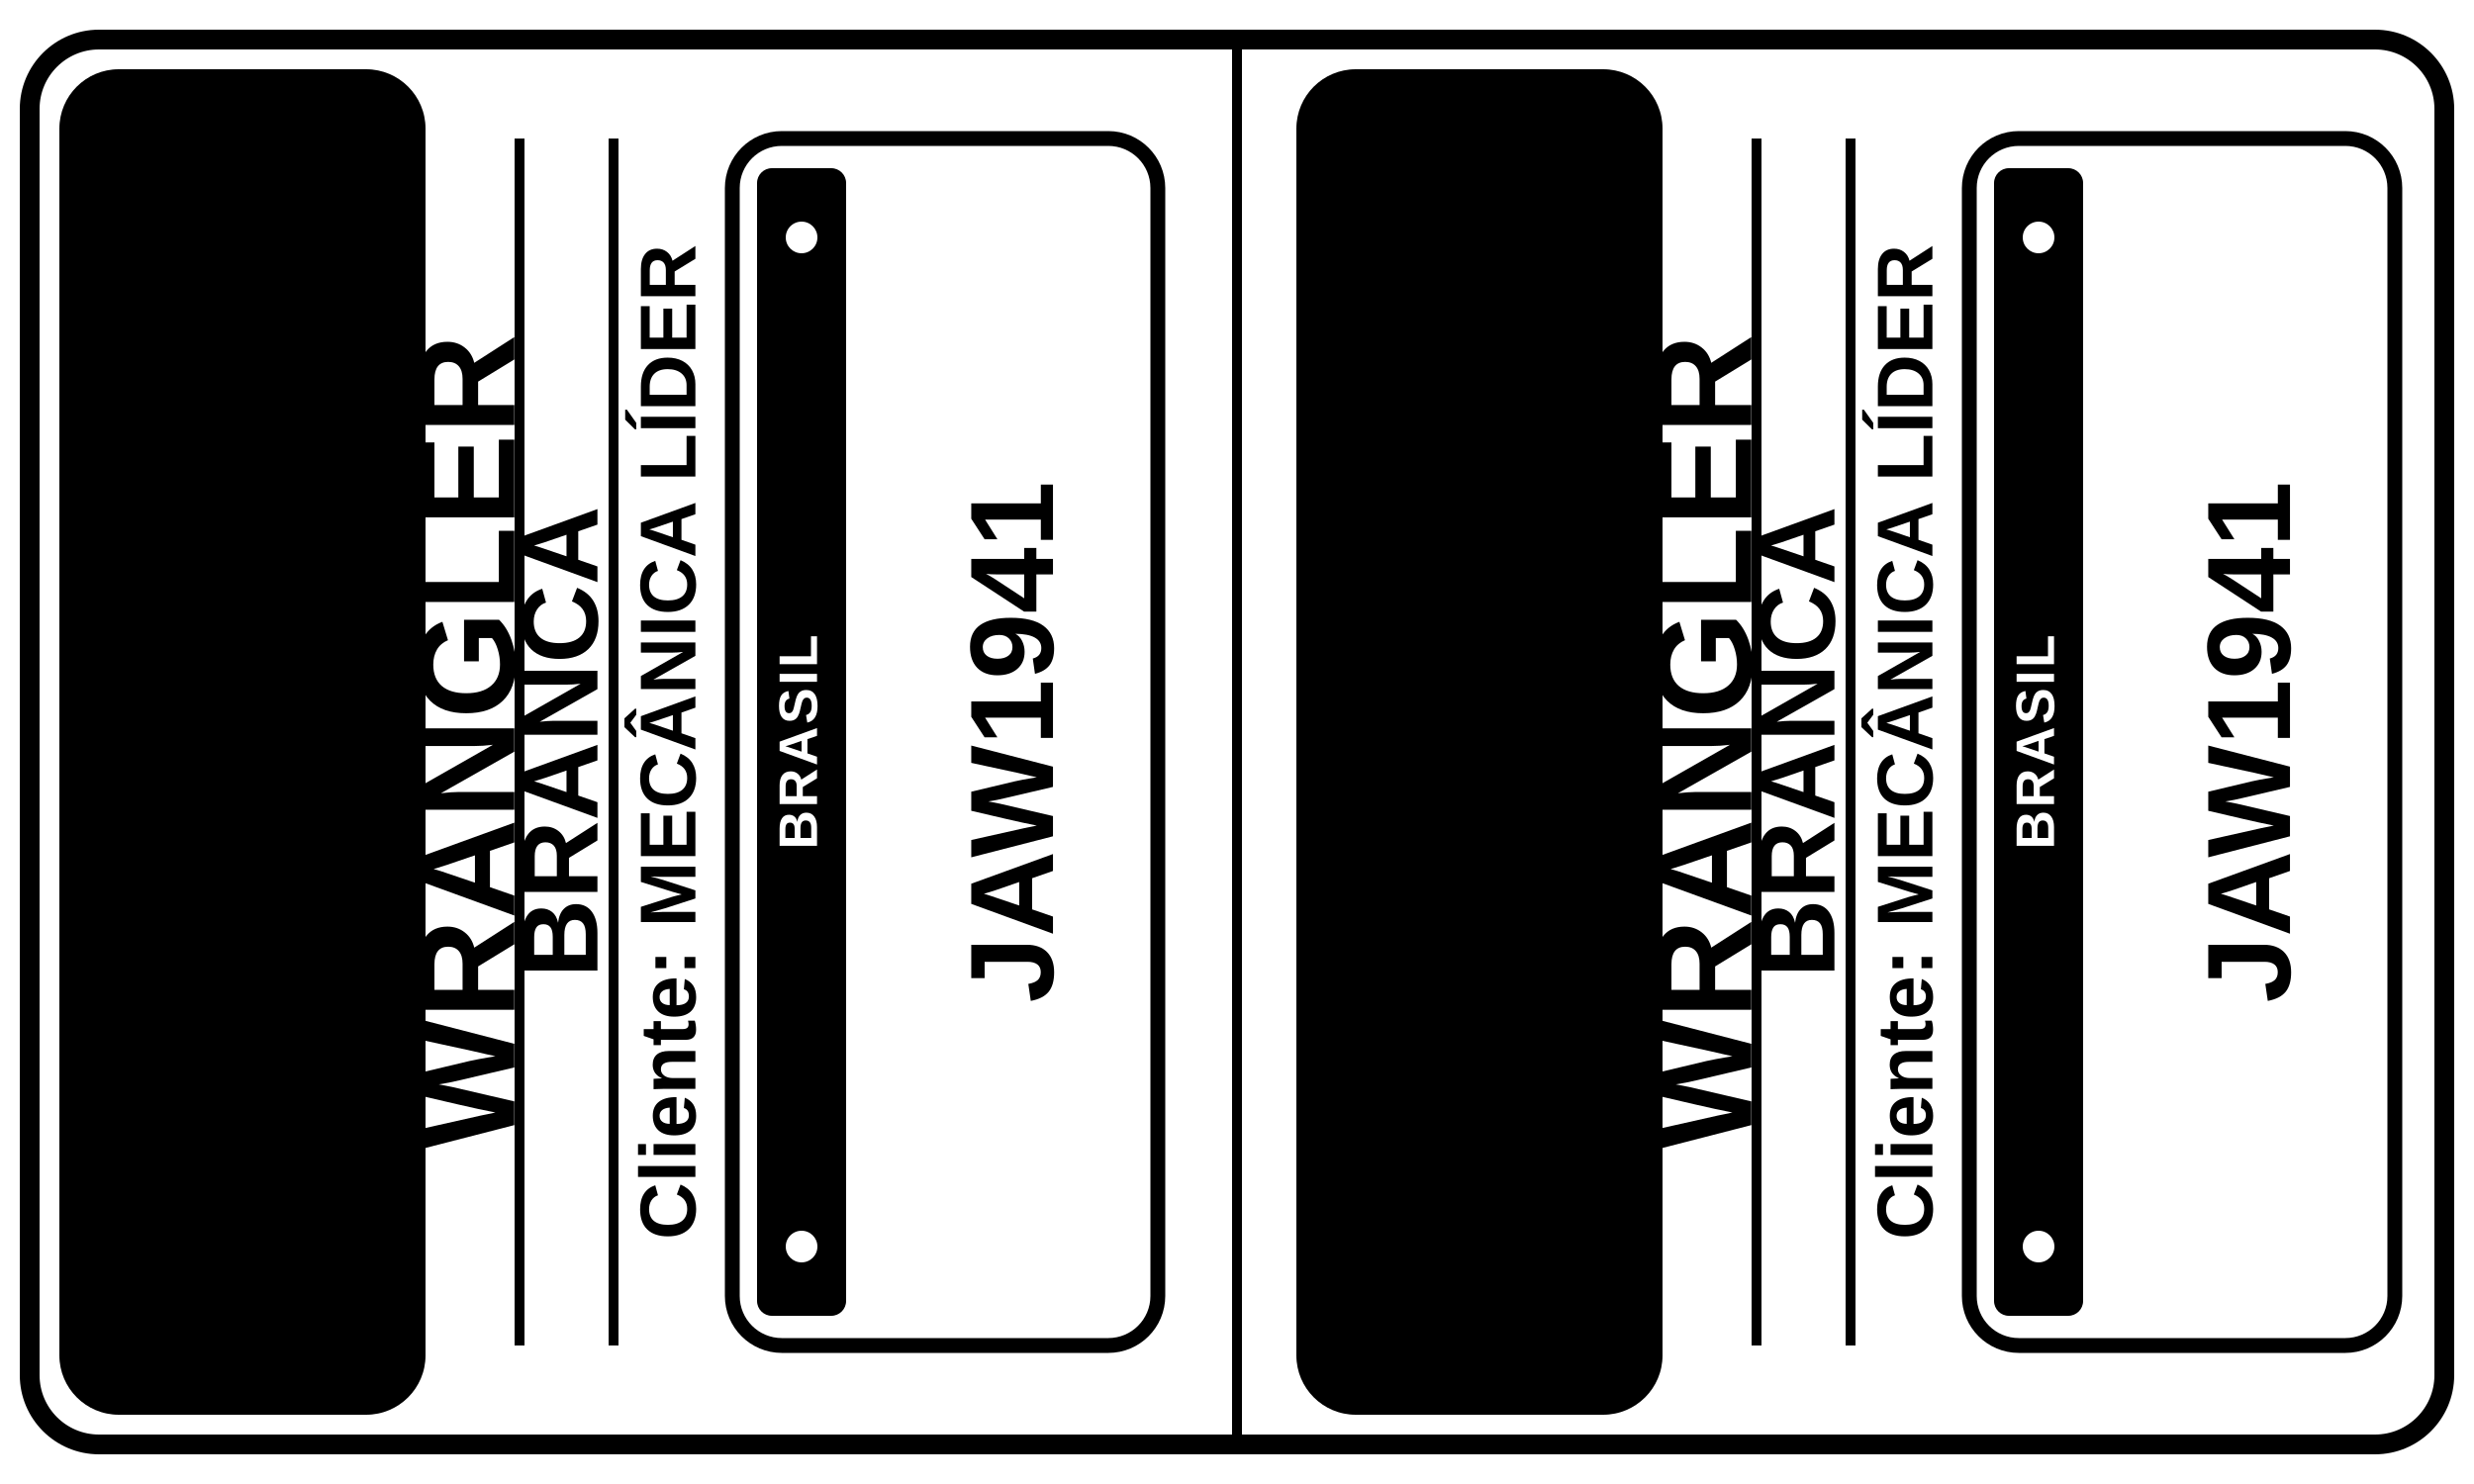
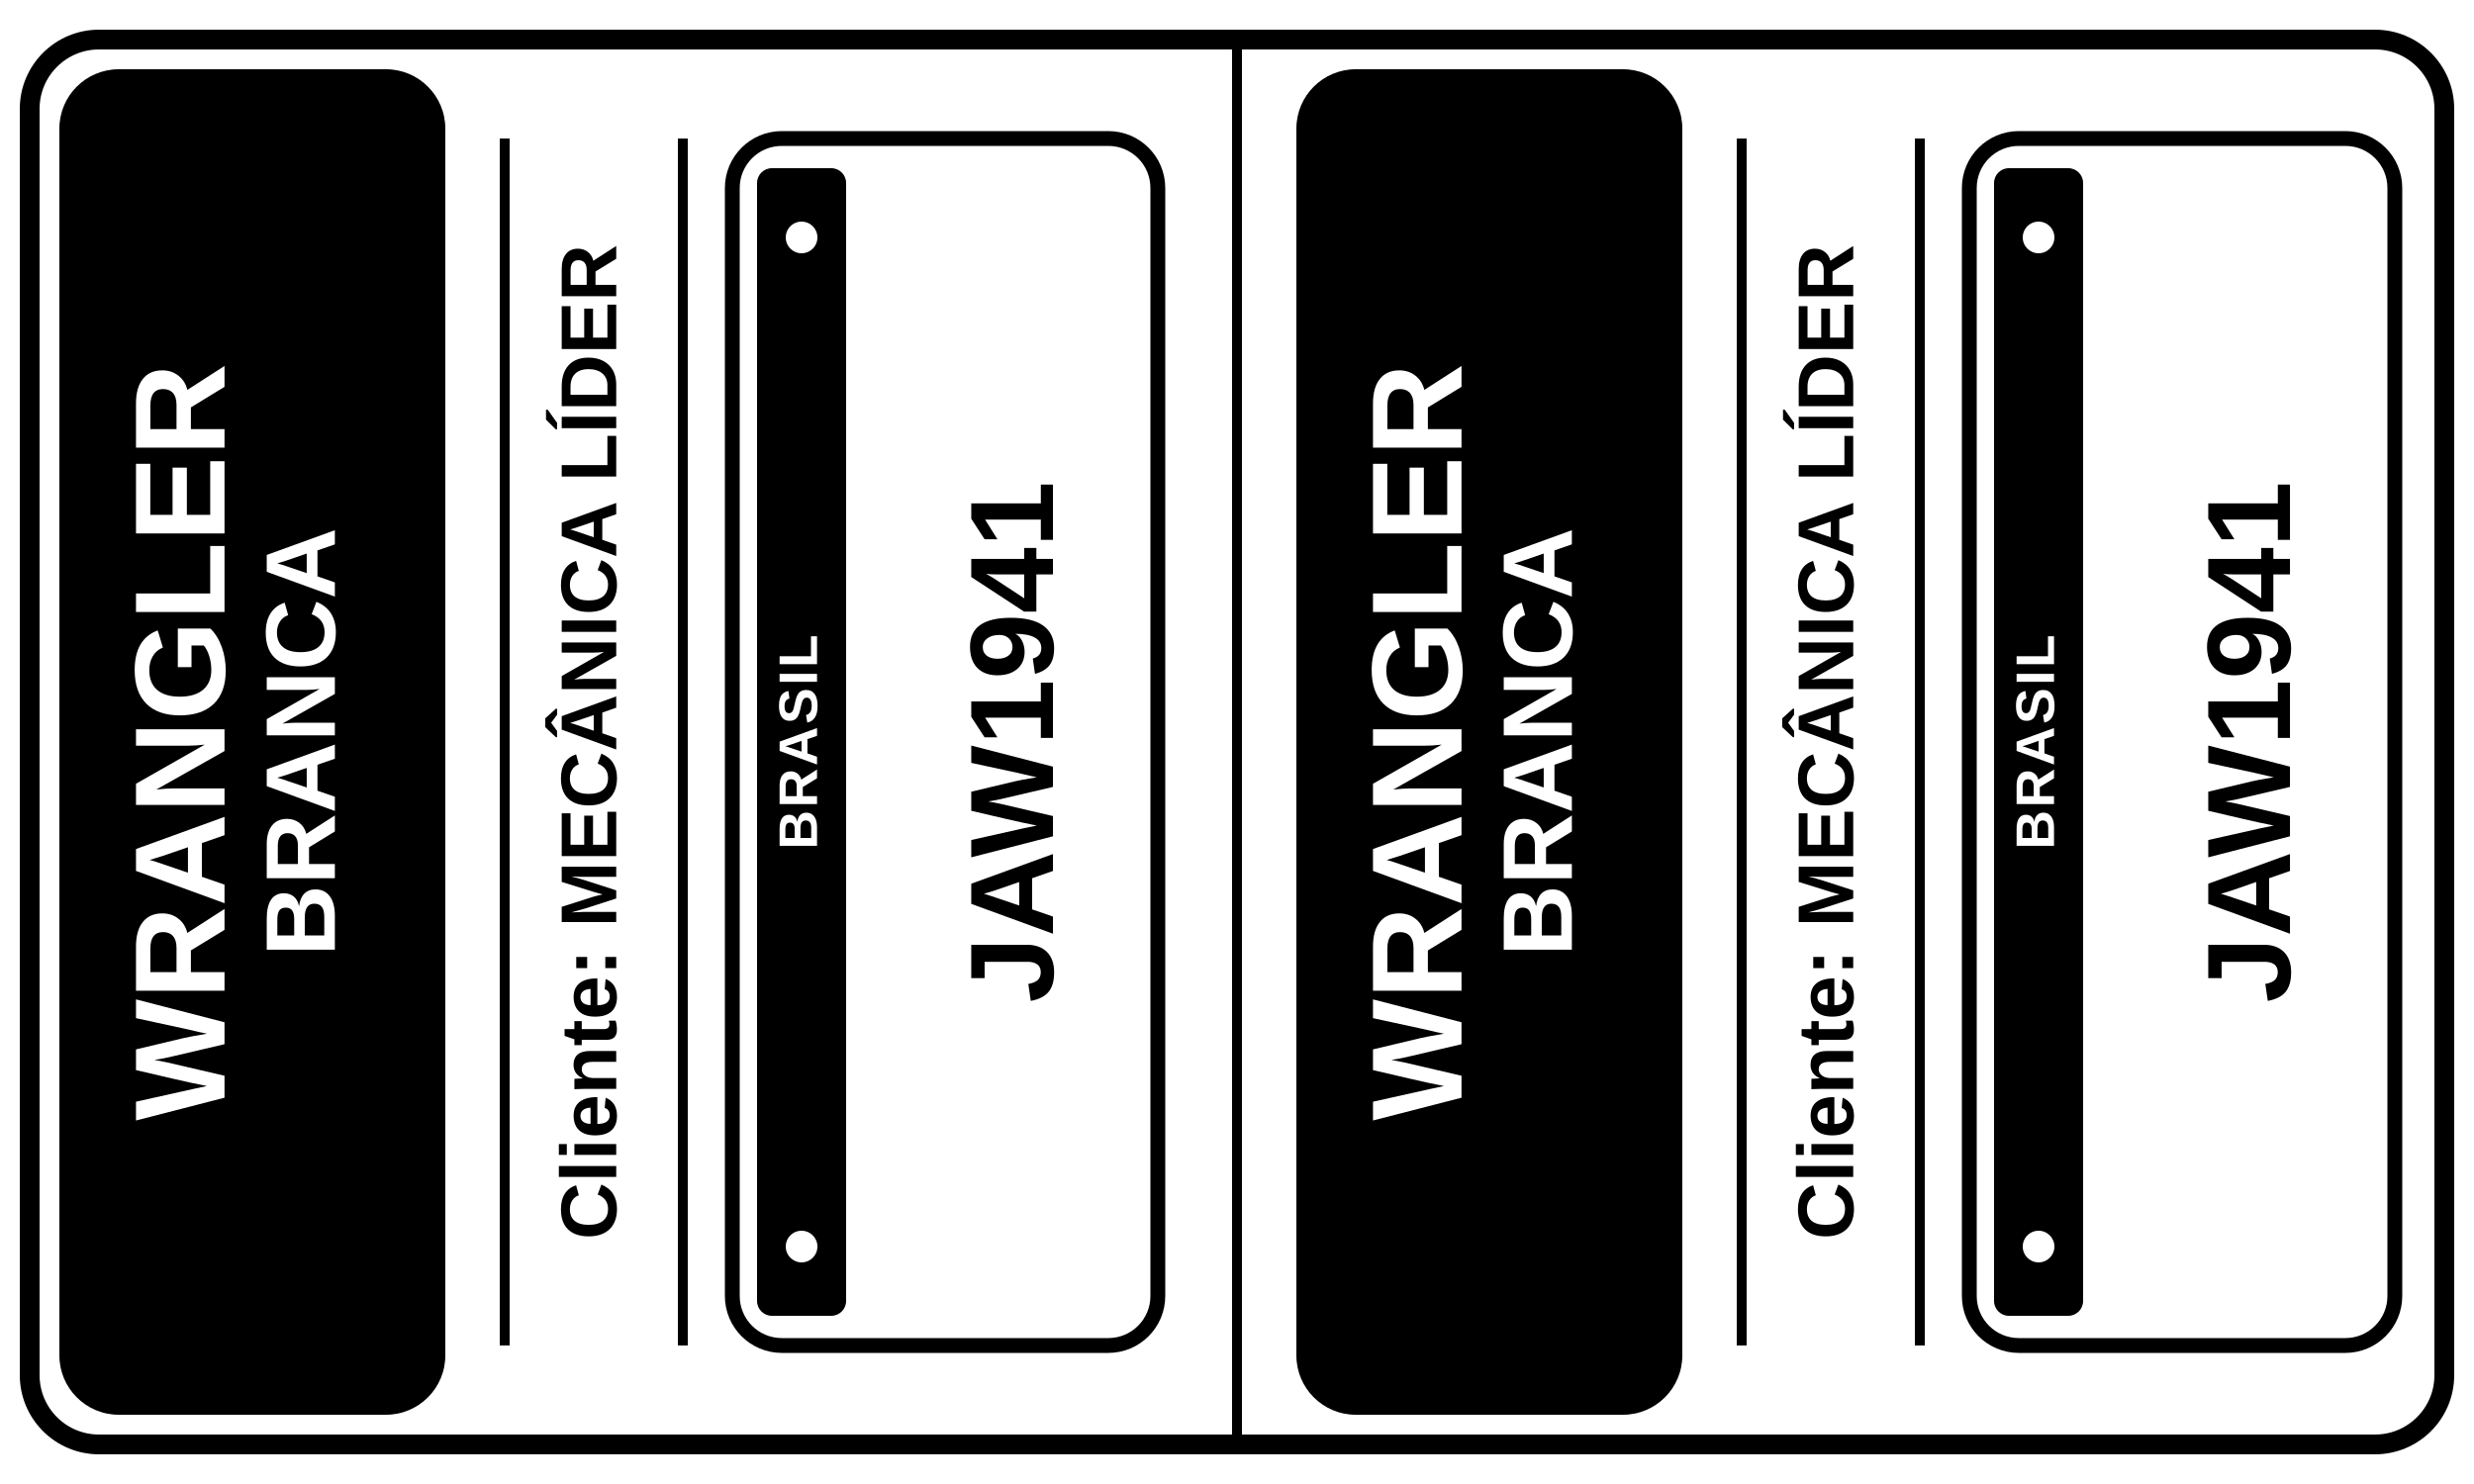
<svg xmlns="http://www.w3.org/2000/svg" width="50mm" height="30mm" viewBox="0 0 500 300" data-template="etiqueta_chaves_BASE_50x30" data-dpi-reference="203" data-bitmap-reference="384x240">
  <defs>
    <style type="text/css">
      .chave-field {
        fill: #000000;
        font-family: Arial, Helvetica, sans-serif;
        font-weight: 700;
+         text-anchor: middle;
+         dominant-baseline: middle;
+       }
+       .chave-field-on-black {
+         fill: #ffffff;
+         font-family: Arial, Helvetica, sans-serif;
+         font-weight: 800;
        text-anchor: middle;
        dominant-baseline: middle;
      }
      .chave-brasil {
        fill: #ffffff;
        font-family: Arial, Helvetica, sans-serif;
        font-weight: 800;
        font-size: 11px;
        letter-spacing: 0.5px;
        text-anchor: middle;
        dominant-baseline: middle;
      }
    </style>
  </defs>
  <rect x="0" y="0" width="500" height="300" fill="#ffffff" />
  <rect x="6" y="8" width="488" height="284" rx="14" ry="14" fill="none" stroke="#000000" stroke-width="4" />
  <line x1="250" y1="10" x2="250" y2="290" stroke="#000000" stroke-width="2" />
  <g id="art-face-1">
-     <rect x="12" y="14" width="74" height="272" rx="12" ry="12" fill="#000000" />
-     <line x1="105" y1="28" x2="105" y2="272" stroke="#000000" stroke-width="2" />
-     <line x1="124" y1="28" x2="124" y2="272" stroke="#000000" stroke-width="2" />
+     <rect id="faixa-preta-1" x="12" y="14" width="78" height="272" rx="12" ry="12" fill="#000000" />
+     <line x1="102" y1="28" x2="102" y2="272" stroke="#000000" stroke-width="2" />
+     <line x1="138" y1="28" x2="138" y2="272" stroke="#000000" stroke-width="2" />
    <rect x="148" y="28" width="86" height="244" rx="10" ry="10" fill="#ffffff" stroke="#000000" stroke-width="3" />
    <rect x="153" y="34" width="18" height="232" rx="3" ry="3" fill="#000000" />
    <circle cx="162" cy="48" r="3.2" fill="#ffffff" />
    <circle cx="162" cy="252" r="3.2" fill="#ffffff" />
    <text class="chave-brasil" transform="rotate(-90 162 150)" x="162" y="150">BRASIL</text>
  </g>
  <g id="art-face-2">
-     <rect x="262" y="14" width="74" height="272" rx="12" ry="12" fill="#000000" />
-     <line x1="355" y1="28" x2="355" y2="272" stroke="#000000" stroke-width="2" />
-     <line x1="374" y1="28" x2="374" y2="272" stroke="#000000" stroke-width="2" />
+     <rect id="faixa-preta-2" x="262" y="14" width="78" height="272" rx="12" ry="12" fill="#000000" />
+     <line x1="352" y1="28" x2="352" y2="272" stroke="#000000" stroke-width="2" />
+     <line x1="388" y1="28" x2="388" y2="272" stroke="#000000" stroke-width="2" />
    <rect x="398" y="28" width="86" height="244" rx="10" ry="10" fill="#ffffff" stroke="#000000" stroke-width="3" />
    <rect x="403" y="34" width="18" height="232" rx="3" ry="3" fill="#000000" />
    <circle cx="412" cy="48" r="3.2" fill="#ffffff" />
    <circle cx="412" cy="252" r="3.2" fill="#ffffff" />
    <text class="chave-brasil" transform="rotate(-90 412 150)" x="412" y="150">BRASIL</text>
  </g>
-   <g id="fields-face-1" class="chave-field">
-     <text id="modelo-1" data-field="modelo" data-max-width="252" transform="rotate(-90 96 150)" x="96" y="150" font-size="28">WRANGLER</text>
-     <text id="cor-1" data-field="cor" data-max-width="236" transform="rotate(-90 114.5 150)" x="114.5" y="150" font-size="22">BRANCA</text>
-     <text id="cliente-1" data-field="cliente" data-max-width="256" transform="rotate(-90 136 150)" x="136" y="150" font-size="16">Cliente: MECÂNICA LÍDER</text>
-     <text id="placa-1" data-field="placa" data-max-width="177" transform="rotate(-90 206 150)" x="206" y="150" font-size="24">JAW1941</text>
+   <g id="fields-face-1">
+     <text id="modelo-1" data-field="modelo" data-on-black="1" class="chave-field-on-black" fill="#ffffff" font-size="26" text-anchor="middle" data-max-width="240" x="38" y="150" transform="rotate(-90 38 150)">WRANGLER</text>
+     <text id="cor-1" data-field="cor" data-on-black="1" class="chave-field-on-black" fill="#ffffff" font-size="20" text-anchor="middle" data-max-width="220" x="62" y="150" transform="rotate(-90 62 150)">BRANCA</text>
+     <text id="cliente-1" data-field="cliente" class="chave-field" fill="#000000" font-size="16" text-anchor="middle" data-max-width="256" x="120" y="150" transform="rotate(-90 120 150)">Cliente: MECÂNICA LÍDER</text>
+     <text id="placa-1" data-field="placa" class="chave-field" fill="#000000" font-size="24" text-anchor="middle" data-max-width="177" x="206" y="150" transform="rotate(-90 206 150)">JAW1941</text>
  </g>
-   <g id="fields-face-2" class="chave-field">
-     <text id="modelo-2" data-field="modelo" data-max-width="252" transform="rotate(-90 346 150)" x="346" y="150" font-size="28">WRANGLER</text>
-     <text id="cor-2" data-field="cor" data-max-width="236" transform="rotate(-90 364.5 150)" x="364.5" y="150" font-size="22">BRANCA</text>
-     <text id="cliente-2" data-field="cliente" data-max-width="256" transform="rotate(-90 386 150)" x="386" y="150" font-size="16">Cliente: MECÂNICA LÍDER</text>
-     <text id="placa-2" data-field="placa" data-max-width="177" transform="rotate(-90 456 150)" x="456" y="150" font-size="24">JAW1941</text>
+   <g id="fields-face-2">
+     <text id="modelo-2" data-field="modelo" data-on-black="1" class="chave-field-on-black" fill="#ffffff" font-size="26" text-anchor="middle" data-max-width="240" x="288" y="150" transform="rotate(-90 288 150)">WRANGLER</text>
+     <text id="cor-2" data-field="cor" data-on-black="1" class="chave-field-on-black" fill="#ffffff" font-size="20" text-anchor="middle" data-max-width="220" x="312" y="150" transform="rotate(-90 312 150)">BRANCA</text>
+     <text id="cliente-2" data-field="cliente" class="chave-field" fill="#000000" font-size="16" text-anchor="middle" data-max-width="256" x="370" y="150" transform="rotate(-90 370 150)">Cliente: MECÂNICA LÍDER</text>
+     <text id="placa-2" data-field="placa" class="chave-field" fill="#000000" font-size="24" text-anchor="middle" data-max-width="177" x="456" y="150" transform="rotate(-90 456 150)">JAW1941</text>
  </g>
</svg>
